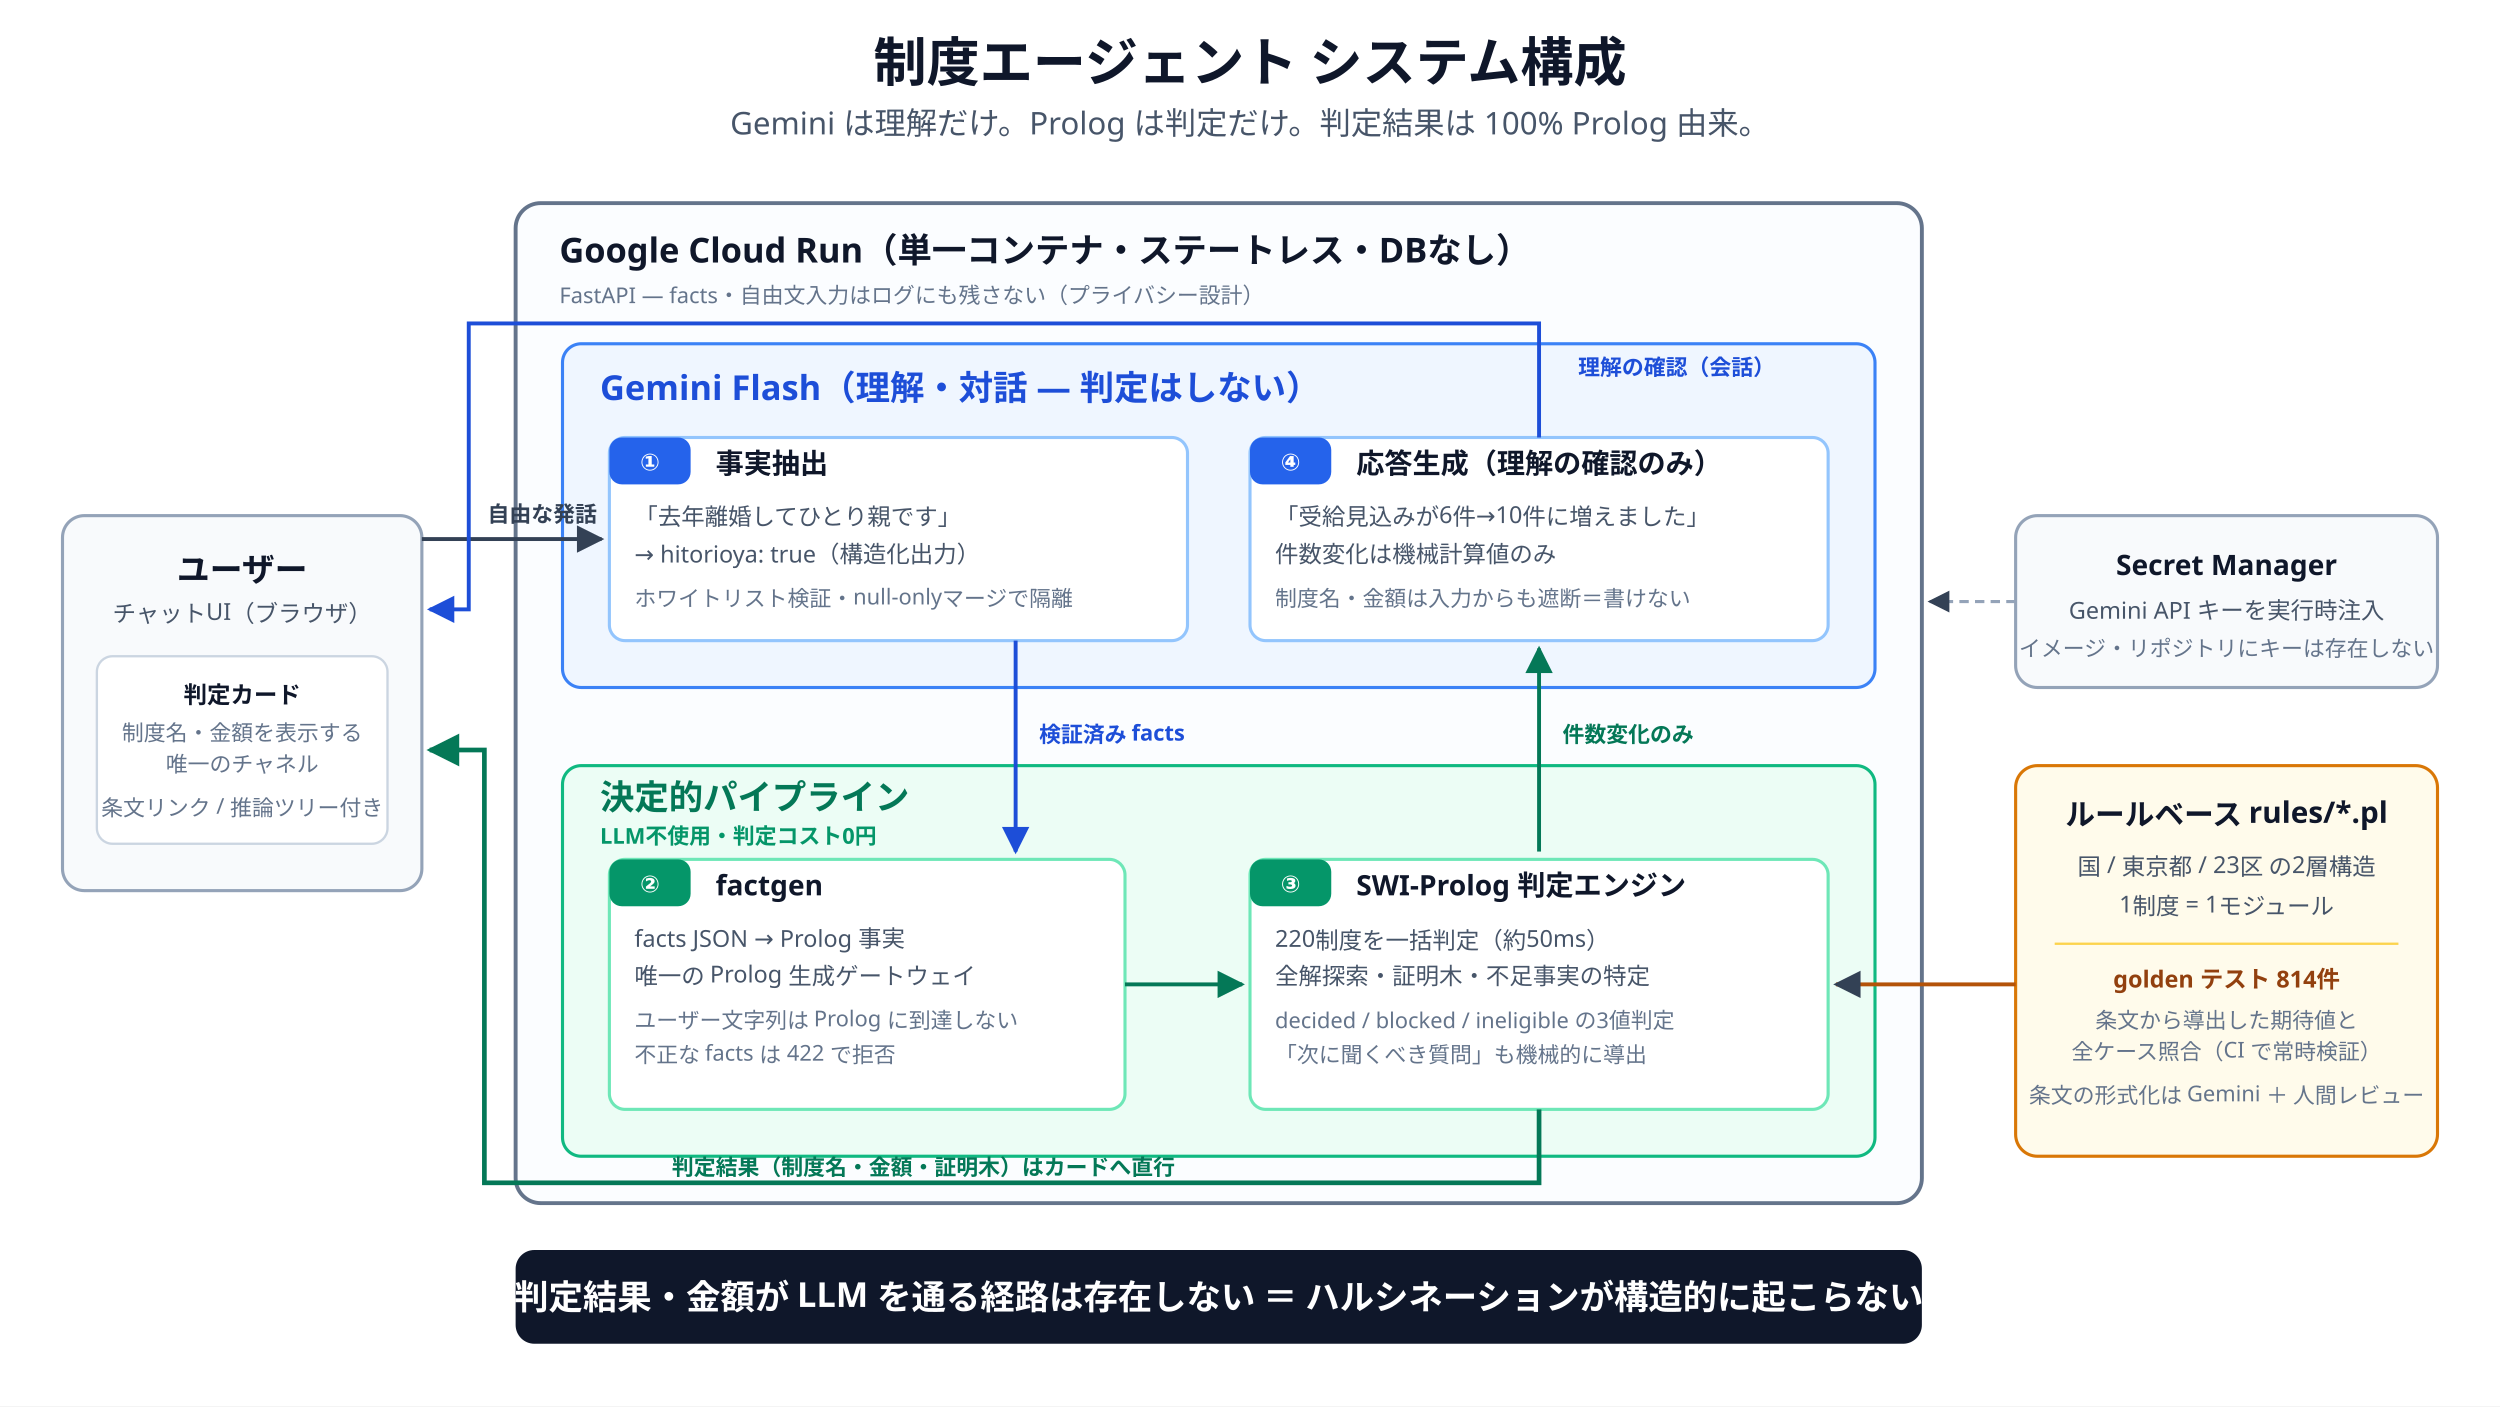
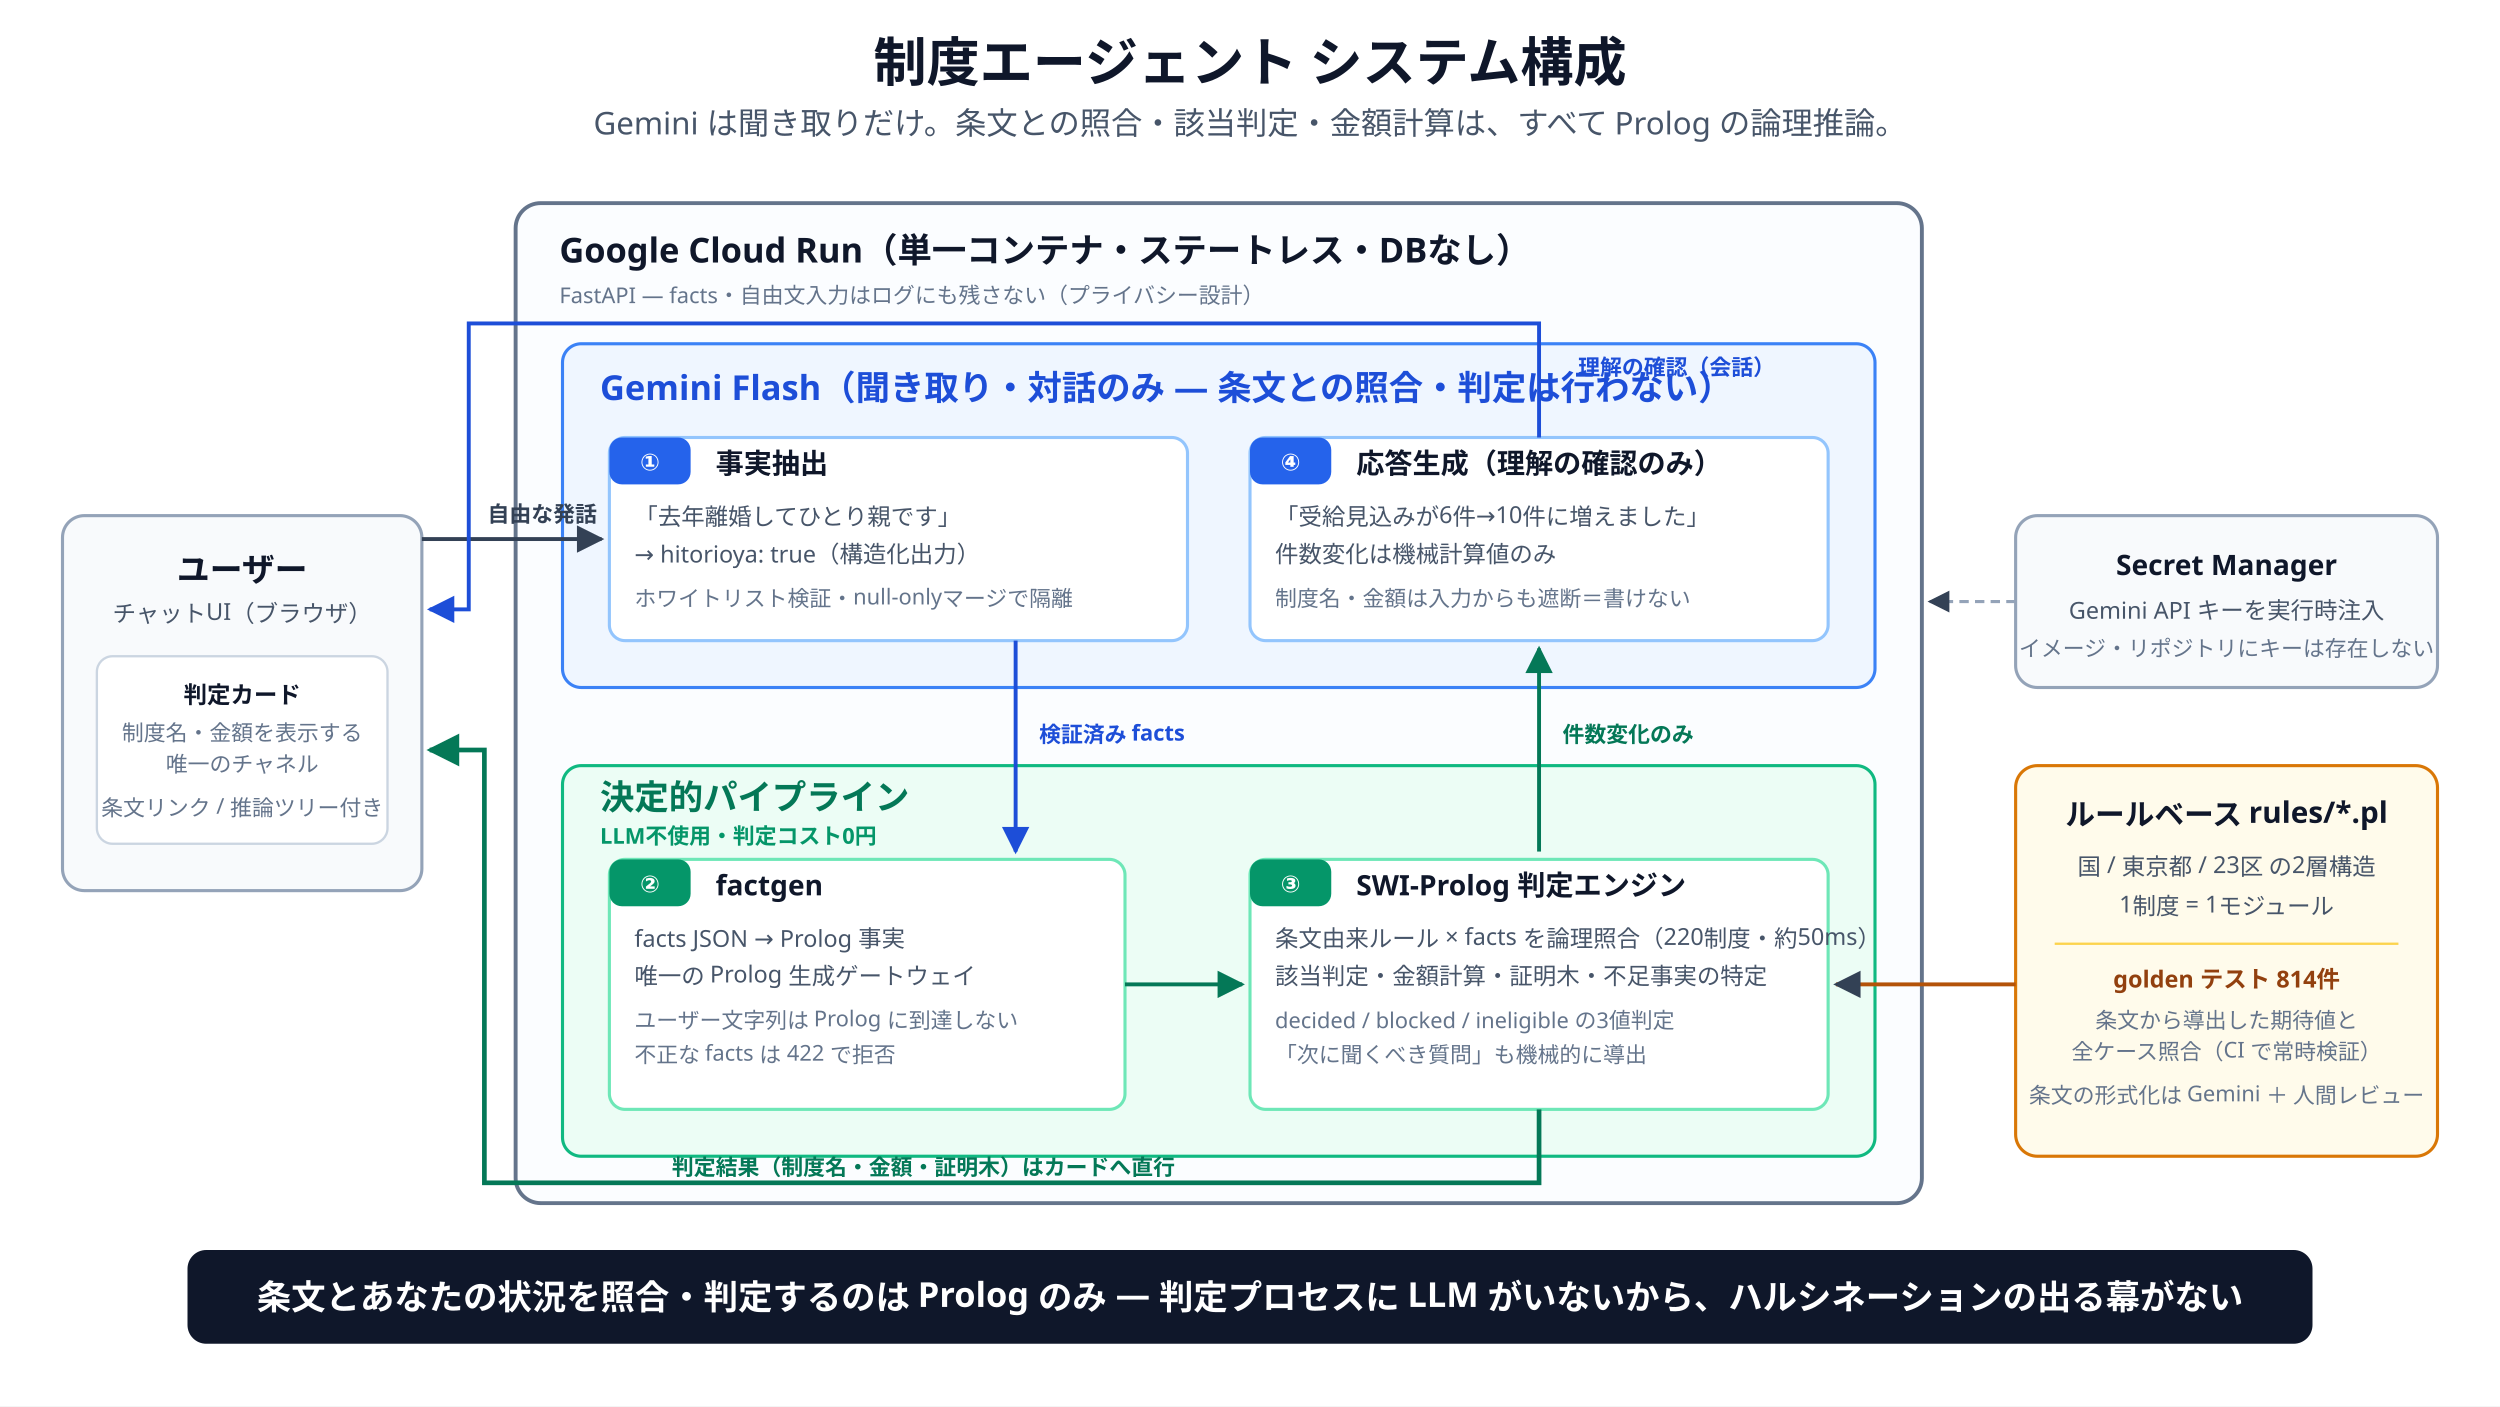
<svg xmlns="http://www.w3.org/2000/svg" width="1600" height="900" viewBox="0 0 1600 900">
  <defs>
    <marker id="arrow" viewBox="0 0 10 10" refX="9" refY="5" markerWidth="7" markerHeight="7" orient="auto-start-reverse">
      <path d="M0,0 L10,5 L0,10 z" fill="#334155" />
    </marker>
    <marker id="arrowBlue" viewBox="0 0 10 10" refX="9" refY="5" markerWidth="7" markerHeight="7" orient="auto-start-reverse">
      <path d="M0,0 L10,5 L0,10 z" fill="#1d4ed8" />
    </marker>
    <marker id="arrowGreen" viewBox="0 0 10 10" refX="9" refY="5" markerWidth="7" markerHeight="7" orient="auto-start-reverse">
      <path d="M0,0 L10,5 L0,10 z" fill="#047857" />
    </marker>
  </defs>
  <style>
    text { font-family: "Yu Gothic UI", "Meiryo", "Noto Sans JP", sans-serif; fill: #0f172a; }
    .title { font-size: 34px; font-weight: 700; }
    .subtitle { font-size: 20px; fill: #475569; }
    .zone-label { font-size: 22px; font-weight: 700; }
    .box-title { font-size: 21px; font-weight: 700; }
    .box-sub { font-size: 15px; fill: #475569; }
    .small { font-size: 14px; fill: #64748b; }
    .flow-label { font-size: 14px; fill: #334155; font-weight: 600; }
    .banner { font-size: 22px; font-weight: 700; fill: #ffffff; }
    .step { font-size: 15px; font-weight: 700; fill: #ffffff; }
  </style>
  <rect width="1600" height="900" fill="#ffffff" />
  <text x="800" y="52" text-anchor="middle" class="title">制度エージェント システム構成</text>
-   <text x="800" y="86" text-anchor="middle" class="subtitle">Gemini は理解だけ。Prolog は判定だけ。判定結果は 100% Prolog 由来。</text>
+   <text x="800" y="86" text-anchor="middle" class="subtitle">Gemini は聞き取りだけ。条文との照合・該当判定・金額計算は、すべて Prolog の論理推論。</text>
  <rect x="40" y="330" width="230" height="240" rx="14" fill="#f8fafc" stroke="#94a3b8" stroke-width="2" />
  <text x="155" y="372" text-anchor="middle" class="box-title">ユーザー</text>
  <text x="155" y="398" text-anchor="middle" class="box-sub">チャットUI（ブラウザ）</text>
  <rect x="62" y="420" width="186" height="120" rx="10" fill="#ffffff" stroke="#cbd5e1" stroke-width="1.5" />
  <text x="155" y="450" text-anchor="middle" class="box-sub" style="font-weight:700; fill:#0f172a">判定カード</text>
  <text x="155" y="474" text-anchor="middle" class="small">制度名・金額を表示する</text>
  <text x="155" y="494" text-anchor="middle" class="small">唯一のチャネル</text>
  <text x="155" y="522" text-anchor="middle" class="small">条文リンク / 推論ツリー付き</text>
  <rect x="330" y="130" width="900" height="640" rx="16" fill="#fbfdff" stroke="#64748b" stroke-width="2.5" />
  <text x="358" y="168" class="zone-label">Google Cloud Run（単一コンテナ・ステートレス・DBなし）</text>
  <text x="358" y="194" class="small">FastAPI — facts・自由文入力はログにも残さない（プライバシー設計）</text>
  <rect x="360" y="220" width="840" height="220" rx="12" fill="#eff6ff" stroke="#3b82f6" stroke-width="2" />
-   <text x="384" y="256" class="zone-label" style="fill:#1d4ed8">Gemini Flash（理解・対話 — 判定はしない）</text>
+   <text x="384" y="256" class="zone-label" style="fill:#1d4ed8">Gemini Flash（聞き取り・対話のみ — 条文との照合・判定は行わない）</text>
  <rect x="390" y="280" width="370" height="130" rx="10" fill="#ffffff" stroke="#93c5fd" stroke-width="2" />
  <rect x="390" y="280" width="52" height="30" rx="8" fill="#2563eb" />
  <text x="416" y="301" text-anchor="middle" class="step">①</text>
  <text x="458" y="303" class="box-title" style="font-size:18px">事実抽出</text>
  <text x="406" y="336" class="box-sub">「去年離婚してひとり親です」</text>
  <text x="406" y="360" class="box-sub">→ hitorioya: true（構造化出力）</text>
  <text x="406" y="388" class="small">ホワイトリスト検証・null-onlyマージで隔離</text>
  <rect x="800" y="280" width="370" height="130" rx="10" fill="#ffffff" stroke="#93c5fd" stroke-width="2" />
  <rect x="800" y="280" width="52" height="30" rx="8" fill="#2563eb" />
  <text x="826" y="301" text-anchor="middle" class="step">④</text>
  <text x="868" y="303" class="box-title" style="font-size:18px">応答生成（理解の確認のみ）</text>
  <text x="816" y="336" class="box-sub">「受給見込みが6件→10件に増えました」</text>
  <text x="816" y="360" class="box-sub">件数変化は機械計算値のみ</text>
  <text x="816" y="388" class="small">制度名・金額は入力からも遮断＝書けない</text>
  <rect x="360" y="490" width="840" height="250" rx="12" fill="#ecfdf5" stroke="#10b981" stroke-width="2" />
  <text x="384" y="518" class="zone-label" style="fill:#047857">決定的パイプライン</text>
  <text x="384" y="540" class="small" style="fill:#059669; font-weight:600">LLM不使用・判定コスト0円</text>
  <rect x="390" y="550" width="330" height="160" rx="10" fill="#ffffff" stroke="#6ee7b7" stroke-width="2" />
  <rect x="390" y="550" width="52" height="30" rx="8" fill="#059669" />
  <text x="416" y="571" text-anchor="middle" class="step">②</text>
  <text x="458" y="573" class="box-title" style="font-size:18px">factgen</text>
  <text x="406" y="606" class="box-sub">facts JSON → Prolog 事実</text>
  <text x="406" y="630" class="box-sub">唯一の Prolog 生成ゲートウェイ</text>
  <text x="406" y="658" class="small">ユーザー文字列は Prolog に到達しない</text>
  <text x="406" y="680" class="small">不正な facts は 422 で拒否</text>
  <rect x="800" y="550" width="370" height="160" rx="10" fill="#ffffff" stroke="#6ee7b7" stroke-width="2" />
  <rect x="800" y="550" width="52" height="30" rx="8" fill="#059669" />
  <text x="826" y="571" text-anchor="middle" class="step">③</text>
  <text x="868" y="573" class="box-title" style="font-size:18px">SWI-Prolog 判定エンジン</text>
-   <text x="816" y="606" class="box-sub">220制度を一括判定（約50ms）</text>
-   <text x="816" y="630" class="box-sub">全解探索・証明木・不足事実の特定</text>
+   <text x="816" y="606" class="box-sub">条文由来ルール × facts を論理照合（220制度・約50ms）</text>
+   <text x="816" y="630" class="box-sub">該当判定・金額計算・証明木・不足事実の特定</text>
  <text x="816" y="658" class="small">decided / blocked / ineligible の3値判定</text>
  <text x="816" y="680" class="small">「次に聞くべき質問」も機械的に導出</text>
  <rect x="1290" y="490" width="270" height="250" rx="14" fill="#fffbeb" stroke="#d97706" stroke-width="2" />
  <text x="1425" y="528" text-anchor="middle" class="box-title" style="font-size:19px">ルールベース rules/*.pl</text>
  <text x="1425" y="560" text-anchor="middle" class="box-sub">国 / 東京都 / 23区 の2層構造</text>
  <text x="1425" y="584" text-anchor="middle" class="box-sub">1制度 = 1モジュール</text>
  <line x1="1315" y1="604" x2="1535" y2="604" stroke="#fcd34d" stroke-width="1.5" />
  <text x="1425" y="632" text-anchor="middle" class="box-sub" style="font-weight:700; fill:#92400e">golden テスト 814件</text>
  <text x="1425" y="658" text-anchor="middle" class="small">条文から導出した期待値と</text>
  <text x="1425" y="678" text-anchor="middle" class="small">全ケース照合（CI で常時検証）</text>
  <text x="1425" y="706" text-anchor="middle" class="small">条文の形式化は Gemini ＋ 人間レビュー</text>
  <rect x="1290" y="330" width="270" height="110" rx="14" fill="#f8fafc" stroke="#94a3b8" stroke-width="2" />
  <text x="1425" y="368" text-anchor="middle" class="box-title" style="font-size:18px">Secret Manager</text>
  <text x="1425" y="396" text-anchor="middle" class="box-sub">Gemini API キーを実行時注入</text>
  <text x="1425" y="420" text-anchor="middle" class="small">イメージ・リポジトリにキーは存在しない</text>
  <path d="M270,345 L385,345" fill="none" stroke="#334155" stroke-width="2.5" marker-end="url(#arrow)" />
  <text x="312" y="334" class="flow-label">自由な発話</text>
  <path d="M650,410 L650,545" fill="none" stroke="#1d4ed8" stroke-width="2.5" marker-end="url(#arrowBlue)" />
  <text x="665" y="475" class="flow-label" style="fill:#1d4ed8">検証済み facts</text>
  <path d="M720,630 L795,630" fill="none" stroke="#047857" stroke-width="2.5" marker-end="url(#arrowGreen)" />
  <path d="M1290,630 L1175,630" fill="none" stroke="#b45309" stroke-width="2.5" marker-end="url(#arrow)" />
  <path d="M985,545 L985,415" fill="none" stroke="#047857" stroke-width="2.5" marker-end="url(#arrowGreen)" />
  <text x="1000" y="475" class="flow-label" style="fill:#047857">件数変化のみ</text>
  <path d="M985,710 L985,757 L310,757 L310,480 L275,480" fill="none" stroke="#047857" stroke-width="3" marker-end="url(#arrowGreen)" />
  <text x="430" y="752" class="flow-label" style="fill:#047857">判定結果（制度名・金額・証明木）はカードへ直行</text>
  <path d="M985,280 L985,207 L300,207 L300,390 L275,390" fill="none" stroke="#1d4ed8" stroke-width="2.5" marker-end="url(#arrowBlue)" />
  <text x="1010" y="240" class="flow-label" style="fill:#1d4ed8">理解の確認（会話）</text>
  <path d="M1290,385 L1235,385" fill="none" stroke="#94a3b8" stroke-width="2" stroke-dasharray="6 4" marker-end="url(#arrow)" />
-   <rect x="330" y="800" width="900" height="60" rx="12" fill="#0f172a" />
-   <text x="780" y="838" text-anchor="middle" class="banner">判定結果・金額が LLM を通る経路は存在しない ＝ ハルシネーションが構造的に起こらない</text>
+   <rect x="120" y="800" width="1360" height="60" rx="12" fill="#0f172a" />
+   <text x="800" y="838" text-anchor="middle" class="banner">条文とあなたの状況を照合・判定するのは Prolog のみ — 判定プロセスに LLM がいないから、ハルシネーションの出る幕がない</text>
</svg>
